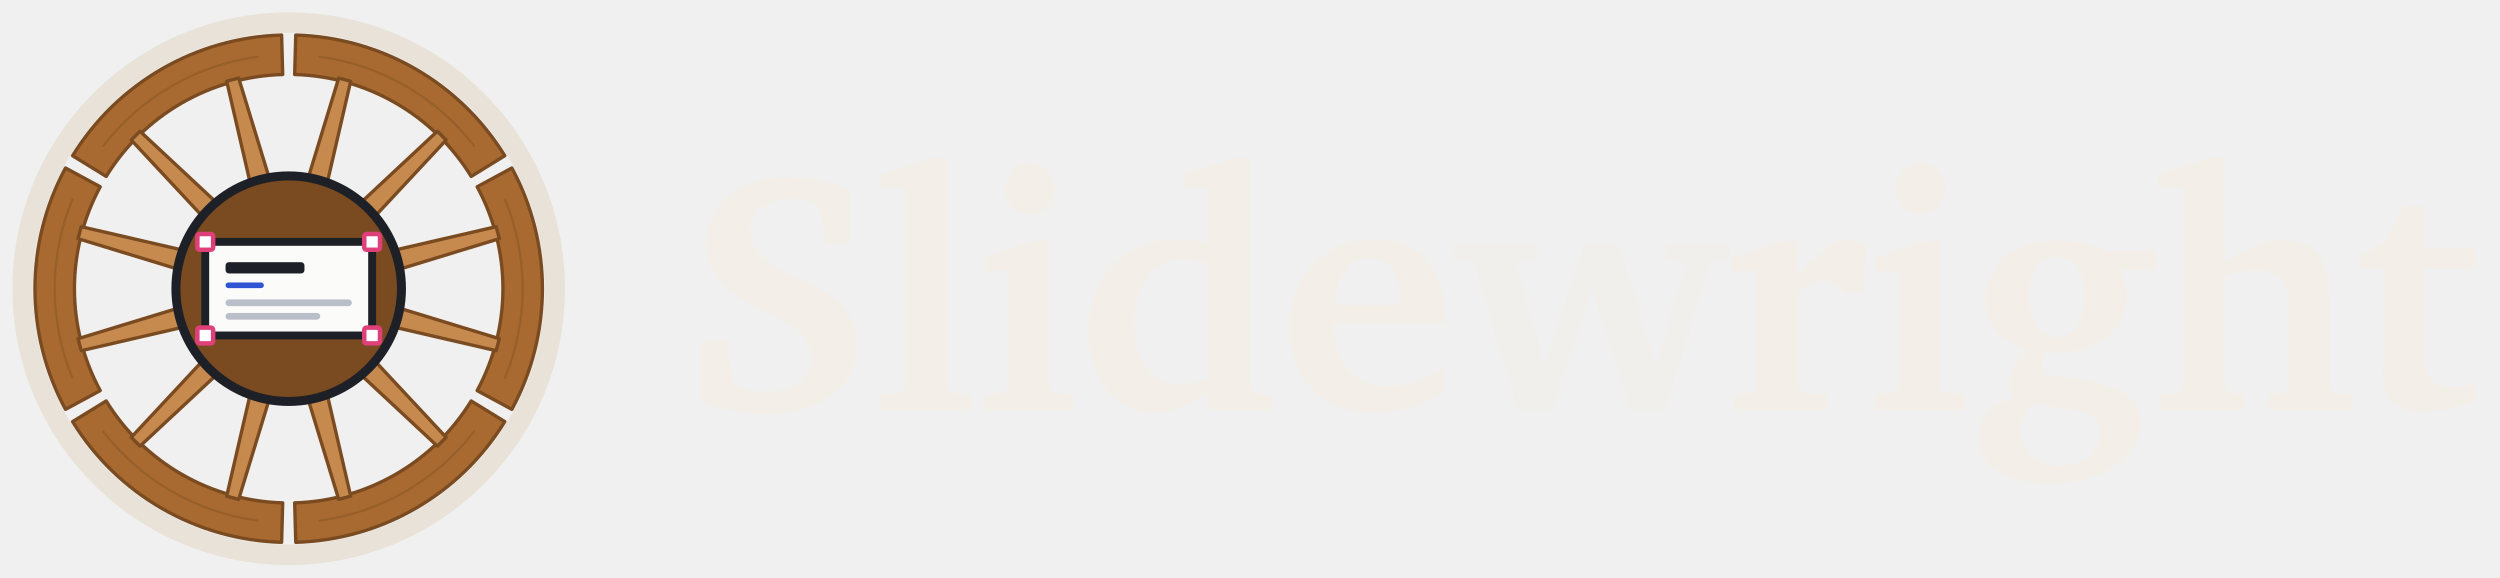
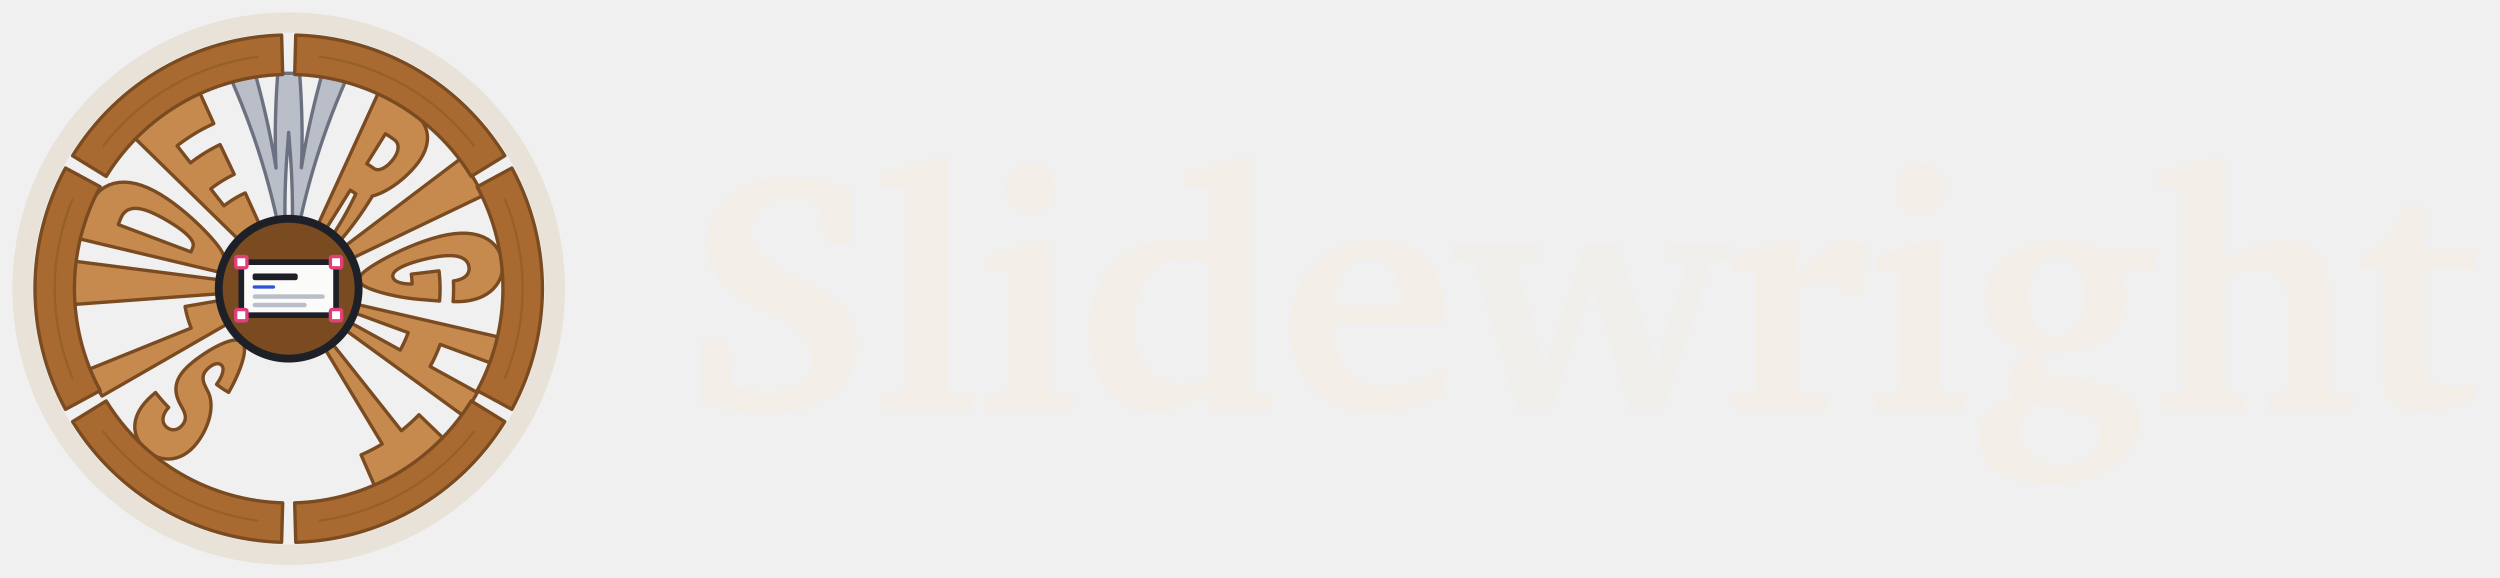
<svg xmlns="http://www.w3.org/2000/svg" viewBox="0 0 866 200" width="866" height="200" role="img" aria-label="Slidewright logo">
  <g transform="scale(0.390625)">
+     <path d="M214.35,303.27 L213.17,302.44 L211.83,301.88 L210.31,301.58 L208.61,301.53 L206.72,301.72 L204.63,302.15 L202.34,302.80 L199.85,303.67 L197.17,304.76 L194.30,306.08 L191.24,307.63 L188.01,309.40 L184.61,311.42 L181.06,313.69 L177.37,316.22 L173.55,319.03 L170.72,321.27 L168.12,323.48 L165.76,325.68 L163.65,327.88 L161.78,330.08 L160.16,332.31 L158.81,334.56 L157.71,336.84 L156.88,339.15 L156.32,341.51 L156.04,343.92 L156.03,346.36 L156.30,348.86 L156.87,351.39 L157.73,353.97 L158.88,356.58 L159.09,356.99 L159.29,357.40 L159.50,357.81 L159.71,358.22 L159.92,358.63 L160.14,359.03 L160.35,359.44 L160.57,359.85 L160.79,360.25 L161.01,360.66 L161.23,361.07 L161.45,361.47 L162.07,362.62 L162.62,363.73 L163.10,364.79 L163.50,365.82 L163.83,366.81 L164.08,367.78 L164.25,368.73 L164.34,369.65 L164.34,370.56 L164.26,371.45 L164.09,372.33 L163.84,373.21 L163.49,374.08 L163.04,374.94 L162.51,375.81 L161.87,376.68 L161.13,377.56 L160.35,378.35 L159.53,379.04 L158.67,379.63 L157.79,380.13 L156.88,380.53 L155.95,380.82 L155.00,381.02 L154.04,381.10 L153.09,381.08 L152.13,380.95 L151.18,380.72 L150.24,380.37 L149.33,379.91 L148.45,379.34 L147.60,378.67 L146.78,377.86 L146.09,376.98 L145.52,376.06 L145.08,375.08 L144.77,374.06 L144.59,373.00 L144.53,371.91 L144.60,370.79 L144.80,369.65 L145.12,368.48 L145.56,367.30 L146.13,366.12 L146.81,364.92 L147.62,363.72 L148.54,362.51 L149.57,361.31 L148.54,360.26 L147.53,359.20 L146.52,358.13 L145.52,357.05 L144.53,355.96 L143.56,354.86 L142.59,353.75 L141.64,352.63 L140.70,351.50 L139.76,350.37 L138.84,349.22 L137.93,348.07 L134.32,351.15 L131.07,354.27 L128.19,357.44 L125.70,360.66 L123.62,363.92 L121.95,367.23 L120.70,370.58 L119.90,373.94 L119.53,377.32 L119.62,380.69 L120.17,384.03 L121.19,387.32 L122.67,390.54 L124.61,393.65 L127.01,396.62 L129.87,399.43 L132.96,401.85 L136.19,403.80 L139.53,405.30 L142.92,406.35 L146.35,406.93 L149.78,407.07 L153.18,406.77 L156.51,406.04 L159.77,404.89 L162.92,403.33 L165.95,401.38 L168.86,399.06 L171.62,396.38 L174.23,393.35 L176.70,390.01 L179.02,386.35 L180.67,383.40 L182.11,380.48 L183.35,377.61 L184.41,374.79 L185.29,372.03 L185.99,369.33 L186.52,366.71 L186.89,364.16 L187.09,361.68 L187.14,359.29 L187.02,356.98 L186.76,354.75 L186.34,352.60 L185.76,350.54 L185.02,348.55 L184.13,346.64 L183.90,346.22 L183.68,345.79 L183.46,345.37 L183.25,344.94 L183.03,344.51 L182.82,344.08 L182.61,343.66 L182.40,343.23 L182.20,342.80 L182.00,342.37 L181.79,341.94 L181.60,341.51 L181.13,340.43 L180.76,339.38 L180.46,338.36 L180.25,337.37 L180.12,336.41 L180.07,335.47 L180.10,334.56 L180.21,333.68 L180.40,332.81 L180.68,331.96 L181.03,331.13 L181.47,330.32 L181.99,329.51 L182.58,328.72 L183.26,327.93 L184.02,327.14 L184.89,326.32 L185.76,325.58 L186.64,324.93 L187.51,324.35 L188.37,323.85 L189.22,323.43 L190.05,323.08 L190.86,322.82 L191.65,322.63 L192.40,322.53 L193.13,322.50 L193.82,322.56 L194.48,322.71 L195.09,322.94 L195.67,323.25 L196.20,323.66 L196.74,324.22 L197.16,324.86 L197.47,325.56 L197.68,326.35 L197.78,327.20 L197.77,328.13 L197.66,329.12 L197.45,330.19 L197.13,331.32 L196.72,332.52 L196.20,333.77 L195.57,335.09 L194.85,336.46 L194.01,337.88 L193.07,339.35 L192.02,340.86 L192.88,341.50 L193.75,342.13 L194.62,342.76 L195.50,343.37 L196.38,343.98 L197.28,344.58 L198.17,345.17 L199.08,345.75 L199.99,346.32 L200.90,346.88 L201.82,347.43 L202.75,347.97 L205.22,343.53 L207.42,339.28 L209.36,335.22 L211.05,331.37 L212.52,327.73 L213.76,324.33 L214.79,321.16 L215.61,318.22 L216.22,315.53 L216.63,313.08 L216.83,310.87 L216.80,308.90 L216.56,307.17 L216.08,305.66 L215.35,304.36 L214.35,303.27Z " fill="#C68A4E" stroke="#7A4A20" stroke-width="3" stroke-linejoin="round" />
+     <path d="M201.39,287.41 L200.49,285.79 L199.64,284.15 L198.84,282.49 L198.09,280.80 L197.39,279.10 L196.74,277.37 L196.13,275.63 L195.59,273.86 L195.09,272.09 L194.64,270.29 L194.25,268.49 L193.91,266.68 L191.43,267.10 L188.94,267.53 L186.46,267.96 L183.98,268.38 L181.49,268.81 L179.01,269.24 L176.53,269.67 L174.04,270.09 L171.56,270.52 L169.08,270.95 L166.59,271.37 L164.11,271.80 L164.41,273.43 L164.73,275.06 L165.08,276.68 L165.46,278.29 L165.88,279.90 L166.31,281.50 L166.78,283.09 L167.28,284.67 L167.80,286.24 L168.35,287.80 L168.93,289.36 L169.54,290.90 L161.98,293.95 L154.43,297.00 L146.88,300.05 L139.32,303.10 L131.77,306.15 L124.21,309.19 L116.66,312.24 L109.10,315.29 L101.55,318.34 L93.99,321.39 L86.44,324.44 L78.88,327.49 L79.72,329.53 L80.58,331.55 L81.46,333.57 L82.37,335.57 L83.29,337.57 L84.24,339.55 L85.22,341.53 L86.22,343.49 L87.23,345.44 L88.28,347.38 L89.34,349.30 L90.43,351.22 L99.67,345.90 L108.92,340.58 L118.17,335.26 L127.41,329.95 L136.66,324.63 L145.91,319.31 L155.15,313.99 L164.40,308.68 L173.65,303.36 L182.89,298.04 L192.14,292.72 L201.39,287.41Z " fill="#C68A4E" stroke="#7A4A20" stroke-width="3" stroke-linejoin="round" />
+     <path d="M66.55,231.70 L66.17,234.87 L65.85,238.05 L65.57,241.24 L65.35,244.43 L65.18,247.62 L65.07,250.81 L65.01,254.01 L65.00,257.20 L65.05,260.40 L65.15,263.60 L65.30,266.79 L65.51,269.98 L76.15,269.20 L86.79,268.42 L97.43,267.64 L108.06,266.86 L118.70,266.07 L129.34,265.29 L139.98,264.51 L150.62,263.73 L161.25,262.95 L171.89,262.17 L182.53,261.39 L193.17,260.61 L193.10,259.56 L193.05,258.51 L193.02,257.45 L193.00,256.40 L193.00,255.34 L193.02,254.29 L193.06,253.24 L193.12,252.18 L193.19,251.13 L193.28,250.08 L193.39,249.03 L193.51,247.98 L182.93,246.63 L172.35,245.27 L161.77,243.91 L151.19,242.56 L140.61,241.20 L130.03,239.84 L119.45,238.49 L108.87,237.13 L98.29,235.77 L87.71,234.41 L77.13,233.06 L66.55,231.70Z " fill="#C68A4E" stroke="#7A4A20" stroke-width="3" stroke-linejoin="round" />
+     <path d="M198.22,230.88 L198.62,229.30 L198.51,227.53 L197.92,225.56 L196.88,223.37 L195.41,220.94 L193.53,218.27 L191.25,215.35 L188.59,212.19 L185.56,208.80 L182.17,205.19 L178.41,201.38 L174.30,197.40 L169.81,193.27 L164.96,189.03 L159.72,184.72 L154.08,180.38 L148.26,176.24 L142.54,172.55 L136.91,169.35 L131.37,166.66 L125.93,164.51 L120.61,162.93 L115.43,161.94 L110.41,161.54 L105.58,161.76 L100.98,162.60 L96.65,164.06 L92.63,166.12 L88.98,168.79 L85.73,172.04 L82.96,175.84 L80.70,180.17 L79.61,182.73 L78.57,185.30 L77.56,187.88 L76.59,190.48 L75.66,193.10 L74.76,195.72 L73.90,198.36 L73.09,201.01 L72.31,203.68 L71.57,206.35 L70.86,209.04 L70.20,211.73 L80.58,214.20 L90.95,216.68 L101.33,219.15 L111.71,221.62 L122.08,224.09 L132.46,226.57 L142.83,229.04 L153.21,231.51 L163.59,233.98 L173.96,236.45 L184.34,238.93 L194.72,241.40 L194.94,240.50 L195.17,239.61 L195.42,238.71 L195.68,237.83 L195.95,236.94 L196.24,236.06 L196.54,235.19 L196.85,234.32 L197.17,233.45 L197.51,232.59 L197.86,231.73 L198.22,230.88Z M169.38,223.41 L164.00,221.39 L158.63,219.37 L153.25,217.35 L147.88,215.33 L142.51,213.30 L137.13,211.28 L131.76,209.26 L126.39,207.24 L121.01,205.22 L115.64,203.20 L110.26,201.17 L104.89,199.15 L105.08,198.64 L105.28,198.13 L105.48,197.62 L105.67,197.11 L105.87,196.61 L106.07,196.10 L106.28,195.59 L106.48,195.09 L106.69,194.58 L106.90,194.08 L107.11,193.57 L107.32,193.07 L108.32,191.08 L109.52,189.36 L110.91,187.90 L112.50,186.72 L114.26,185.82 L116.20,185.19 L118.32,184.85 L120.61,184.78 L123.08,184.99 L125.72,185.47 L128.53,186.23 L131.52,187.26 L134.68,188.54 L138.03,190.09 L141.57,191.88 L145.31,193.91 L148.97,196.02 L152.33,198.07 L155.41,200.05 L158.21,201.97 L160.73,203.81 L162.97,205.58 L164.95,207.28 L166.65,208.90 L168.10,210.44 L169.27,211.92 L170.19,213.33 L170.85,214.68 L171.25,215.97 L171.39,217.22 L171.27,218.43 L170.90,219.62 L170.77,219.93 L170.63,220.24 L170.50,220.56 L170.37,220.87 L170.24,221.19 L170.12,221.51 L169.99,221.82 L169.86,222.14 L169.74,222.46 L169.62,222.77 L169.50,223.09 L169.38,223.41Z " fill="#C68A4E" stroke="#7A4A20" stroke-width="3" stroke-linejoin="round" />
+     <path d="M210.97,211.94 L212.35,210.57 L213.77,209.25 L215.23,207.97 L216.74,206.73 L218.27,205.54 L219.85,204.40 L221.46,203.31 L223.10,202.27 L224.78,201.28 L226.48,200.34 L228.21,199.46 L229.97,198.63 L228.93,196.33 L227.89,194.04 L226.84,191.75 L225.80,189.45 L224.76,187.16 L223.72,184.86 L222.68,182.57 L221.64,180.27 L220.60,177.98 L219.56,175.68 L218.52,173.39 L217.47,171.09 L215.81,171.87 L214.15,172.68 L212.52,173.52 L210.90,174.40 L209.29,175.30 L207.71,176.24 L206.15,177.21 L204.60,178.21 L203.08,179.24 L201.57,180.30 L200.09,181.39 L198.62,182.50 L197.65,181.25 L196.67,180.00 L195.69,178.75 L194.71,177.49 L193.73,176.24 L192.76,174.99 L191.78,173.74 L190.80,172.48 L189.82,171.23 L188.85,169.98 L187.87,168.72 L186.89,167.47 L188.51,166.23 L190.16,165.01 L191.83,163.83 L193.52,162.68 L195.23,161.55 L196.96,160.46 L198.71,159.40 L200.48,158.37 L202.26,157.38 L204.07,156.42 L205.89,155.49 L207.73,154.59 L206.68,152.39 L205.64,150.20 L204.59,148.00 L203.55,145.80 L202.50,143.60 L201.45,141.41 L200.41,139.21 L199.36,137.01 L198.32,134.81 L197.27,132.61 L196.22,130.42 L195.18,128.22 L192.86,129.35 L190.56,130.52 L188.29,131.73 L186.04,132.99 L183.81,134.28 L181.60,135.62 L179.42,136.99 L177.27,138.41 L175.14,139.86 L173.04,141.35 L170.96,142.88 L168.92,144.45 L167.93,143.18 L166.94,141.92 L165.96,140.66 L164.97,139.39 L163.98,138.13 L163.00,136.86 L162.01,135.60 L161.02,134.34 L160.03,133.07 L159.05,131.81 L158.06,130.54 L157.07,129.28 L159.59,127.35 L162.15,125.47 L164.75,123.65 L167.38,121.87 L170.04,120.15 L172.74,118.48 L175.47,116.86 L178.23,115.30 L181.03,113.79 L183.85,112.34 L186.70,110.94 L189.57,109.60 L188.53,107.31 L187.49,105.01 L186.45,102.72 L185.41,100.43 L184.37,98.13 L183.33,95.84 L182.29,93.54 L181.24,91.25 L180.20,88.95 L179.16,86.66 L178.12,84.36 L177.08,82.07 L171.75,84.59 L166.50,87.27 L161.33,90.11 L156.26,93.11 L151.28,96.27 L146.40,99.57 L141.62,103.03 L136.96,106.63 L132.41,110.38 L127.97,114.26 L123.66,118.28 L119.47,122.43 L127.09,129.89 L134.72,137.35 L142.34,144.81 L149.97,152.27 L157.59,159.73 L165.22,167.19 L172.84,174.65 L180.47,182.11 L188.09,189.57 L195.72,197.02 L203.34,204.48 L210.97,211.94Z " fill="#C68A4E" stroke="#7A4A20" stroke-width="3" stroke-linejoin="round" />
+     <path d="M245.48,193.88 L246.08,193.79 L246.67,193.69 L247.27,193.61 L247.87,193.53 L248.47,193.45 L249.07,193.38 L249.67,193.32 L250.27,193.26 L250.87,193.21 L251.47,193.16 L252.07,193.12 L252.67,193.09 L252.65,188.16 L252.67,183.23 L252.72,178.29 L252.81,173.36 L252.92,168.43 L253.08,163.49 L253.27,158.56 L253.49,153.63 L253.75,148.70 L254.05,143.76 L254.38,138.83 L254.74,133.90 L254.81,133.05 L254.87,132.18 L254.94,131.29 L255.01,130.37 L255.08,129.42 L255.15,128.46 L255.22,127.46 L255.30,126.45 L255.37,125.40 L255.45,124.33 L255.53,123.23 L255.62,122.11 L255.71,120.95 L255.80,119.77 L255.90,118.56 L256.00,117.32 L256.10,118.56 L256.20,119.77 L256.29,120.95 L256.38,122.11 L256.47,123.23 L256.55,124.33 L256.63,125.40 L256.70,126.45 L256.78,127.46 L256.85,128.46 L256.92,129.42 L256.99,130.37 L257.06,131.29 L257.13,132.18 L257.19,133.05 L257.26,133.90 L257.62,138.83 L257.95,143.76 L258.25,148.70 L258.51,153.63 L258.73,158.56 L258.92,163.49 L259.08,168.43 L259.19,173.36 L259.28,178.29 L259.33,183.23 L259.35,188.16 L259.33,193.09 L259.93,193.12 L260.53,193.16 L261.13,193.21 L261.73,193.26 L262.33,193.32 L262.93,193.38 L263.53,193.45 L264.13,193.53 L264.73,193.61 L265.33,193.69 L265.92,193.79 L266.52,193.88 L268.90,183.47 L271.45,173.09 L274.18,162.76 L277.08,152.46 L280.15,142.20 L283.39,131.99 L286.80,121.82 L290.39,111.71 L294.14,101.64 L298.06,91.63 L302.15,81.67 L306.40,71.77 L304.66,71.30 L302.91,70.85 L301.15,70.41 L299.39,69.99 L297.63,69.59 L295.86,69.21 L294.09,68.84 L292.31,68.48 L290.54,68.15 L288.75,67.83 L286.97,67.53 L285.18,67.24 L284.09,71.26 L283.01,75.28 L281.96,79.31 L280.92,83.34 L279.90,87.37 L278.91,91.41 L277.94,95.46 L276.98,99.50 L276.05,103.55 L275.14,107.61 L274.24,111.66 L273.37,115.73 L272.94,117.78 L272.52,119.84 L272.10,121.90 L271.69,123.96 L271.29,126.02 L270.89,128.08 L270.50,130.14 L270.12,132.21 L269.74,134.27 L269.37,136.34 L269.00,138.40 L268.64,140.47 L268.29,142.54 L267.94,144.61 L267.60,146.68 L267.26,148.75 L267.35,146.65 L267.42,144.55 L267.50,142.46 L267.57,140.36 L267.63,138.26 L267.69,136.16 L267.74,134.06 L267.78,131.96 L267.82,129.86 L267.84,127.76 L267.87,125.66 L267.88,123.56 L267.89,121.46 L267.89,119.36 L267.88,117.26 L267.86,115.15 L267.80,111.00 L267.73,106.84 L267.63,102.68 L267.50,98.52 L267.36,94.36 L267.19,90.20 L267.00,86.04 L266.78,81.88 L266.55,77.73 L266.29,73.57 L266.00,69.41 L265.70,65.25 L264.08,65.17 L262.47,65.11 L260.85,65.06 L259.23,65.03 L257.62,65.01 L256.00,65.00 L254.38,65.01 L252.77,65.03 L251.15,65.06 L249.53,65.11 L247.92,65.17 L246.30,65.25 L246.00,69.41 L245.71,73.57 L245.45,77.73 L245.22,81.88 L245.00,86.04 L244.81,90.20 L244.64,94.36 L244.50,98.52 L244.37,102.68 L244.27,106.84 L244.20,111.00 L244.14,115.15 L244.12,117.27 L244.11,119.39 L244.11,121.51 L244.12,123.63 L244.13,125.74 L244.16,127.86 L244.18,129.98 L244.22,132.09 L244.27,134.21 L244.32,136.32 L244.38,138.44 L244.44,140.55 L244.51,142.67 L244.59,144.78 L244.67,146.89 L244.77,149.00 L244.42,146.92 L244.07,144.83 L243.72,142.75 L243.36,140.66 L243.00,138.58 L242.63,136.50 L242.25,134.42 L241.87,132.34 L241.48,130.26 L241.09,128.18 L240.69,126.10 L240.29,124.03 L239.87,121.95 L239.45,119.88 L239.03,117.80 L238.59,115.73 L237.72,111.67 L236.83,107.61 L235.92,103.56 L234.99,99.51 L234.04,95.46 L233.07,91.42 L232.08,87.38 L231.07,83.34 L230.03,79.31 L228.98,75.28 L227.91,71.26 L226.82,67.24 L225.03,67.53 L223.25,67.83 L221.46,68.15 L219.69,68.48 L217.91,68.84 L216.14,69.21 L214.37,69.59 L212.61,69.99 L210.85,70.41 L209.09,70.85 L207.34,71.30 L205.60,71.77 L209.85,81.67 L213.94,91.63 L217.86,101.64 L221.61,111.71 L225.20,121.82 L228.61,131.99 L231.85,142.20 L234.92,152.46 L237.82,162.76 L240.55,173.09 L243.10,183.47 L245.48,193.88Z " fill="#B9BEC8" stroke="#6B7180" stroke-width="3" stroke-linejoin="round" />
+     <path d="M282.23,198.72 L282.84,199.01 L283.45,199.30 L284.06,199.60 L284.67,199.90 L285.27,200.21 L285.87,200.53 L286.46,200.85 L287.05,201.18 L287.64,201.52 L288.22,201.86 L288.80,202.21 L289.38,202.57 L291.15,199.74 L292.92,196.91 L294.68,194.08 L296.45,191.25 L298.22,188.42 L299.99,185.59 L301.75,182.77 L303.52,179.94 L305.29,177.11 L307.06,174.28 L308.82,171.45 L310.59,168.62 L311.01,168.88 L311.43,169.15 L311.85,169.41 L312.26,169.68 L312.67,169.96 L313.09,170.23 L313.50,170.50 L313.91,170.78 L314.32,171.06 L314.73,171.34 L315.13,171.63 L315.54,171.91 L314.08,174.97 L312.58,178.00 L311.06,181.02 L309.50,184.02 L307.91,186.99 L306.28,189.95 L304.63,192.88 L302.94,195.79 L301.22,198.68 L299.47,201.55 L297.68,204.40 L295.87,207.22 L296.41,207.67 L296.95,208.13 L297.48,208.59 L298.01,209.05 L298.54,209.53 L299.05,210.01 L299.56,210.49 L300.07,210.98 L300.57,211.48 L301.07,211.98 L301.56,212.48 L302.04,213.00 L304.63,209.94 L307.17,206.84 L309.67,203.70 L312.13,200.52 L314.55,197.31 L316.93,194.06 L319.26,190.78 L321.55,187.46 L323.80,184.10 L326.00,180.71 L328.15,177.28 L330.26,173.82 L331.91,173.37 L333.61,172.82 L335.36,172.18 L337.15,171.44 L338.99,170.60 L340.88,169.66 L342.81,168.63 L344.77,167.49 L346.78,166.26 L348.81,164.92 L350.88,163.48 L352.97,161.93 L355.08,160.27 L357.21,158.49 L359.36,156.61 L361.50,154.60 L365.04,151.04 L368.21,147.46 L371.02,143.87 L373.43,140.27 L375.43,136.67 L377.02,133.07 L378.17,129.47 L378.87,125.91 L379.12,122.39 L378.90,118.94 L378.23,115.59 L377.08,112.35 L375.46,109.25 L373.38,106.34 L370.85,103.64 L367.86,101.18 L365.32,99.38 L362.74,97.61 L360.13,95.88 L357.50,94.20 L354.84,92.56 L352.15,90.97 L349.44,89.42 L346.71,87.91 L343.94,86.45 L341.16,85.04 L338.35,83.67 L335.52,82.34 L331.08,92.04 L326.64,101.74 L322.20,111.44 L317.76,121.13 L313.32,130.83 L308.88,140.53 L304.43,150.23 L299.99,159.93 L295.55,169.63 L291.11,179.32 L286.67,189.02 L282.23,198.72Z M325.25,145.16 L326.63,142.95 L328.01,140.74 L329.39,138.53 L330.77,136.32 L332.15,134.11 L333.53,131.90 L334.91,129.69 L336.29,127.48 L337.67,125.27 L339.05,123.06 L340.43,120.85 L341.82,118.64 L342.47,119.05 L343.13,119.47 L343.79,119.89 L344.44,120.31 L345.09,120.74 L345.74,121.17 L346.39,121.60 L347.03,122.04 L347.67,122.48 L348.32,122.92 L348.95,123.37 L349.59,123.81 L350.48,124.54 L351.24,125.36 L351.86,126.25 L352.35,127.22 L352.70,128.25 L352.92,129.34 L353.00,130.48 L352.94,131.67 L352.76,132.90 L352.44,134.16 L352.00,135.45 L351.43,136.76 L350.73,138.09 L349.92,139.44 L348.98,140.79 L347.94,142.16 L346.82,143.47 L345.70,144.67 L344.57,145.76 L343.44,146.74 L342.31,147.61 L341.19,148.37 L340.09,149.01 L339.01,149.54 L337.95,149.95 L336.93,150.24 L335.93,150.41 L334.97,150.45 L334.04,150.37 L333.16,150.16 L332.32,149.81 L331.52,149.33 L331.01,148.97 L330.49,148.61 L329.98,148.26 L329.46,147.90 L328.94,147.55 L328.41,147.20 L327.89,146.85 L327.37,146.51 L326.84,146.17 L326.31,145.83 L325.78,145.49 L325.25,145.16Z " fill="#C68A4E" stroke="#7A4A20" stroke-width="3" stroke-linejoin="round" />
+     <path d="M428.26,173.50 L426.86,170.62 L425.40,167.78 L423.90,164.95 L422.36,162.16 L420.76,159.39 L419.12,156.64 L417.44,153.93 L415.71,151.24 L413.93,148.58 L412.11,145.95 L410.25,143.36 L408.34,140.79 L399.83,147.23 L391.33,153.66 L382.82,160.09 L374.31,166.53 L365.80,172.96 L357.30,179.40 L348.79,185.83 L340.28,192.26 L331.77,198.70 L323.26,205.13 L314.76,211.57 L306.25,218.00 L306.88,218.85 L307.49,219.70 L308.09,220.57 L308.68,221.45 L309.25,222.33 L309.81,223.23 L310.35,224.13 L310.87,225.05 L311.38,225.97 L311.88,226.90 L312.36,227.84 L312.82,228.79 L322.44,224.18 L332.06,219.57 L341.68,214.96 L351.30,210.36 L360.92,205.75 L370.54,201.14 L380.16,196.53 L389.78,191.93 L399.40,187.32 L409.02,182.71 L418.64,178.10 L428.26,173.50Z " fill="#C68A4E" stroke="#7A4A20" stroke-width="3" stroke-linejoin="round" />
+     <path d="M318.54,248.37 L318.93,249.75 L319.77,251.04 L321.05,252.26 L322.75,253.45 L324.85,254.61 L327.36,255.75 L330.26,256.88 L333.54,258.01 L337.18,259.13 L341.17,260.23 L345.51,261.31 L350.18,262.34 L355.16,263.30 L360.46,264.17 L366.07,264.92 L371.96,265.51 L373.44,265.63 L374.93,265.75 L376.42,265.87 L377.90,265.99 L379.39,266.11 L380.88,266.24 L382.36,266.36 L383.85,266.48 L385.33,266.60 L386.82,266.72 L388.31,266.85 L389.79,266.97 L389.96,264.74 L390.08,262.51 L390.17,260.28 L390.23,258.04 L390.24,255.81 L390.22,253.58 L390.16,251.34 L390.06,249.11 L389.93,246.88 L389.76,244.65 L389.55,242.43 L389.31,240.21 L387.26,240.45 L385.22,240.69 L383.17,240.94 L381.13,241.18 L379.08,241.42 L377.04,241.66 L374.99,241.90 L372.94,242.15 L370.90,242.39 L368.85,242.63 L366.81,242.87 L364.76,243.12 L364.85,243.84 L364.92,244.56 L365.00,245.29 L365.07,246.01 L365.13,246.74 L365.19,247.46 L365.24,248.19 L365.29,248.92 L365.34,249.64 L365.38,250.37 L365.41,251.10 L365.44,251.82 L363.61,251.84 L361.86,251.78 L360.20,251.66 L358.62,251.49 L357.14,251.25 L355.77,250.96 L354.49,250.62 L353.33,250.22 L352.27,249.77 L351.33,249.27 L350.51,248.72 L349.81,248.12 L349.24,247.46 L348.80,246.75 L348.50,245.98 L348.33,245.15 L348.33,244.06 L348.61,243.01 L349.15,241.97 L349.97,240.94 L351.04,239.92 L352.39,238.91 L353.99,237.90 L355.86,236.89 L357.98,235.87 L360.36,234.87 L363.00,233.86 L365.90,232.87 L369.05,231.89 L372.46,230.93 L376.12,229.99 L380.03,229.09 L383.97,228.29 L387.70,227.64 L391.21,227.15 L394.51,226.83 L397.60,226.68 L400.47,226.71 L403.11,226.92 L405.52,227.31 L407.70,227.89 L409.64,228.65 L411.34,229.59 L412.78,230.71 L413.97,232.01 L414.89,233.49 L415.54,235.12 L415.90,236.91 L415.98,238.15 L415.92,239.34 L415.71,240.46 L415.37,241.52 L414.89,242.52 L414.29,243.46 L413.57,244.33 L412.72,245.13 L411.76,245.87 L410.68,246.54 L409.50,247.14 L408.21,247.67 L406.82,248.14 L405.33,248.55 L403.74,248.89 L402.07,249.17 L402.13,250.70 L402.18,252.22 L402.21,253.75 L402.22,255.27 L402.22,256.80 L402.21,258.33 L402.17,259.85 L402.13,261.38 L402.06,262.90 L401.98,264.43 L401.89,265.95 L401.77,267.47 L406.73,267.50 L411.49,267.21 L416.02,266.59 L420.31,265.65 L424.35,264.37 L428.11,262.76 L431.57,260.84 L434.71,258.61 L437.50,256.08 L439.92,253.28 L441.96,250.24 L443.58,246.97 L444.77,243.52 L445.50,239.92 L445.76,236.20 L445.54,232.41 L444.71,228.25 L443.29,224.33 L441.31,220.71 L438.79,217.43 L435.76,214.53 L432.26,212.06 L428.29,210.03 L423.90,208.47 L419.11,207.41 L413.93,206.85 L408.40,206.79 L402.52,207.25 L396.31,208.21 L389.77,209.67 L382.92,211.59 L375.75,213.95 L369.02,216.44 L362.68,219.01 L356.75,221.60 L351.22,224.20 L346.09,226.75 L341.37,229.23 L337.06,231.63 L333.16,233.92 L329.69,236.09 L326.67,238.14 L324.09,240.08 L321.98,241.90 L320.36,243.61 L319.23,245.25 L318.62,246.82 L318.54,248.37Z " fill="#C68A4E" stroke="#7A4A20" stroke-width="3" stroke-linejoin="round" />
+     <path d="M317.39,270.13 L317.24,270.78 L317.08,271.42 L316.92,272.06 L316.75,272.70 L316.57,273.34 L316.38,273.98 L316.19,274.61 L315.99,275.24 L315.78,275.87 L315.57,276.50 L315.35,277.13 L315.13,277.75 L319.03,279.19 L322.93,280.62 L326.84,282.06 L330.74,283.49 L334.64,284.93 L338.55,286.37 L342.45,287.80 L346.35,289.24 L350.26,290.67 L354.16,292.11 L358.06,293.55 L361.97,294.98 L361.47,296.31 L360.96,297.63 L360.43,298.94 L359.88,300.25 L359.32,301.55 L358.74,302.84 L358.14,304.12 L357.53,305.40 L356.90,306.67 L356.26,307.93 L355.60,309.19 L354.93,310.43 L351.28,308.43 L347.64,306.42 L343.99,304.42 L340.35,302.41 L336.71,300.41 L333.06,298.40 L329.42,296.40 L325.77,294.39 L322.13,292.39 L318.48,290.38 L314.84,288.38 L311.20,286.37 L310.87,286.95 L310.55,287.52 L310.21,288.10 L309.87,288.67 L309.52,289.23 L309.17,289.79 L308.81,290.35 L308.45,290.90 L308.08,291.45 L307.70,292.00 L307.32,292.54 L306.93,293.08 L315.56,299.36 L324.18,305.63 L332.80,311.91 L341.43,318.19 L350.05,324.47 L358.68,330.74 L367.30,337.02 L375.92,343.30 L384.55,349.58 L393.17,355.85 L401.79,362.13 L410.42,368.41 L411.59,366.78 L412.75,365.14 L413.89,363.48 L415.01,361.81 L416.11,360.14 L417.20,358.45 L418.27,356.74 L419.32,355.03 L420.35,353.31 L421.37,351.57 L422.36,349.83 L423.34,348.07 L419.85,346.15 L416.35,344.23 L412.86,342.31 L409.37,340.39 L405.87,338.46 L402.38,336.54 L398.89,334.62 L395.39,332.70 L391.90,330.77 L388.41,328.85 L384.91,326.93 L381.42,325.01 L382.27,323.43 L383.11,321.84 L383.93,320.24 L384.72,318.63 L385.50,317.01 L386.25,315.38 L386.99,313.75 L387.70,312.10 L388.39,310.44 L389.07,308.78 L389.72,307.10 L390.35,305.42 L394.09,306.80 L397.83,308.18 L401.57,309.55 L405.32,310.93 L409.06,312.31 L412.80,313.68 L416.54,315.06 L420.29,316.44 L424.03,317.81 L427.77,319.19 L431.51,320.57 L435.26,321.94 L435.94,320.05 L436.60,318.16 L437.25,316.25 L437.87,314.34 L438.47,312.43 L439.06,310.51 L439.62,308.58 L440.16,306.64 L440.69,304.70 L441.19,302.76 L441.67,300.81 L442.13,298.85 L431.74,296.46 L421.34,294.07 L410.95,291.67 L400.55,289.28 L390.16,286.89 L379.76,284.49 L369.37,282.10 L358.97,279.71 L348.58,277.31 L338.18,274.92 L327.79,272.53 L317.39,270.13Z " fill="#C68A4E" stroke="#7A4A20" stroke-width="3" stroke-linejoin="round" />
+     <path d="M371.55,367.77 L370.32,369.02 L369.08,370.27 L367.82,371.50 L366.55,372.71 L365.27,373.92 L363.97,375.10 L362.67,376.28 L361.34,377.44 L360.01,378.58 L358.66,379.71 L357.30,380.83 L355.93,381.93 L350.87,375.55 L345.80,369.16 L340.74,362.78 L335.68,356.40 L330.61,350.02 L325.55,343.64 L320.48,337.26 L315.42,330.87 L310.36,324.49 L305.29,318.11 L300.23,311.73 L295.16,305.35 L294.63,305.77 L294.09,306.18 L293.55,306.58 L293.01,306.98 L292.46,307.38 L291.91,307.77 L291.35,308.15 L290.79,308.52 L290.22,308.89 L289.65,309.26 L289.08,309.62 L288.50,309.97 L292.71,316.95 L296.91,323.93 L301.11,330.91 L305.31,337.88 L309.52,344.86 L313.72,351.84 L317.92,358.82 L322.13,365.80 L326.33,372.78 L330.53,379.76 L334.73,386.74 L338.94,393.72 L337.43,394.61 L335.91,395.50 L334.38,396.36 L332.84,397.21 L331.29,398.04 L329.73,398.86 L328.16,399.65 L326.59,400.43 L325.00,401.20 L323.41,401.94 L321.81,402.67 L320.20,403.38 L321.21,405.69 L322.22,408.00 L323.22,410.31 L324.23,412.62 L325.24,414.93 L326.24,417.24 L327.25,419.55 L328.26,421.87 L329.26,424.18 L330.27,426.49 L331.28,428.80 L332.28,431.11 L337.95,428.53 L343.53,425.76 L349.02,422.82 L354.40,419.70 L359.69,416.41 L364.86,412.94 L369.92,409.31 L374.85,405.52 L379.66,401.56 L384.34,397.45 L388.88,393.20 L393.29,388.79 L391.47,387.04 L389.66,385.29 L387.85,383.54 L386.04,381.78 L384.23,380.03 L382.42,378.28 L380.61,376.53 L378.80,374.78 L376.98,373.02 L375.17,371.27 L373.36,369.52 L371.55,367.77Z " fill="#C68A4E" stroke="#7A4A20" stroke-width="3" stroke-linejoin="round" />
    <circle cx="256" cy="256" r="236" fill="none" stroke="#E8E2D8" stroke-width="18" />
    <path d="M262.28,31.09 A225,225 0 0 1 447.64,138.10 L417.83,156.44 A190,190 0 0 0 261.31,66.07 Z" fill="#A86A30" stroke="#7A4A20" stroke-width="3" stroke-linejoin="round" />
    <path d="M283.44,50.32 A207.5,207.5 0 0 1 420.40,129.39" fill="none" stroke="#7A4A20" stroke-opacity=".35" stroke-width="2" stroke-linecap="round" />
    <path d="M453.92,148.98 A225,225 0 0 1 453.92,363.02 L423.13,346.37 A190,190 0 0 0 423.13,165.63 Z" fill="#A86A30" stroke="#7A4A20" stroke-width="3" stroke-linejoin="round" />
    <path d="M447.84,176.93 A207.5,207.5 0 0 1 447.84,335.07" fill="none" stroke="#7A4A20" stroke-opacity=".35" stroke-width="2" stroke-linecap="round" />
    <path d="M447.64,373.90 A225,225 0 0 1 262.28,480.91 L261.31,445.93 A190,190 0 0 0 417.83,355.56 Z" fill="#A86A30" stroke="#7A4A20" stroke-width="3" stroke-linejoin="round" />
    <path d="M420.40,382.61 A207.5,207.5 0 0 1 283.44,461.68" fill="none" stroke="#7A4A20" stroke-opacity=".35" stroke-width="2" stroke-linecap="round" />
    <path d="M249.72,480.91 A225,225 0 0 1 64.36,373.90 L94.17,355.56 A190,190 0 0 0 250.69,445.93 Z" fill="#A86A30" stroke="#7A4A20" stroke-width="3" stroke-linejoin="round" />
    <path d="M228.56,461.68 A207.5,207.5 0 0 1 91.60,382.61" fill="none" stroke="#7A4A20" stroke-opacity=".35" stroke-width="2" stroke-linecap="round" />
    <path d="M58.08,363.02 A225,225 0 0 1 58.08,148.98 L88.87,165.63 A190,190 0 0 0 88.87,346.37 Z" fill="#A86A30" stroke="#7A4A20" stroke-width="3" stroke-linejoin="round" />
    <path d="M64.16,335.07 A207.5,207.5 0 0 1 64.16,176.93" fill="none" stroke="#7A4A20" stroke-opacity=".35" stroke-width="2" stroke-linecap="round" />
    <path d="M64.36,138.10 A225,225 0 0 1 249.72,31.09 L250.69,66.07 A190,190 0 0 0 94.17,156.44 Z" fill="#A86A30" stroke="#7A4A20" stroke-width="3" stroke-linejoin="round" />
    <path d="M91.60,129.39 A207.5,207.5 0 0 1 228.56,50.32" fill="none" stroke="#7A4A20" stroke-opacity=".35" stroke-width="2" stroke-linecap="round" />
-     <path d="M271.02,165.23 L300.36,69.20 L310.98,72.04 L288.38,169.89 Z" fill="#C68A4E" stroke="#7A4A20" stroke-width="3" stroke-linejoin="round" />
-     <path d="M314.39,184.90 L387.82,116.40 L395.60,124.18 L327.10,197.61 Z" fill="#C68A4E" stroke="#7A4A20" stroke-width="3" stroke-linejoin="round" />
-     <path d="M342.11,223.62 L439.96,201.02 L442.80,211.64 L346.77,240.98 Z" fill="#C68A4E" stroke="#7A4A20" stroke-width="3" stroke-linejoin="round" />
-     <path d="M346.77,271.02 L442.80,300.36 L439.96,310.98 L342.11,288.38 Z" fill="#C68A4E" stroke="#7A4A20" stroke-width="3" stroke-linejoin="round" />
-     <path d="M327.10,314.39 L395.60,387.82 L387.82,395.60 L314.39,327.10 Z" fill="#C68A4E" stroke="#7A4A20" stroke-width="3" stroke-linejoin="round" />
-     <path d="M288.38,342.11 L310.98,439.96 L300.36,442.80 L271.02,346.77 Z" fill="#C68A4E" stroke="#7A4A20" stroke-width="3" stroke-linejoin="round" />
-     <path d="M240.98,346.77 L211.64,442.80 L201.02,439.96 L223.62,342.11 Z" fill="#C68A4E" stroke="#7A4A20" stroke-width="3" stroke-linejoin="round" />
-     <path d="M197.61,327.10 L124.18,395.60 L116.40,387.82 L184.90,314.39 Z" fill="#C68A4E" stroke="#7A4A20" stroke-width="3" stroke-linejoin="round" />
-     <path d="M169.89,288.38 L72.04,310.98 L69.20,300.36 L165.23,271.02 Z" fill="#C68A4E" stroke="#7A4A20" stroke-width="3" stroke-linejoin="round" />
-     <path d="M165.23,240.98 L69.20,211.64 L72.04,201.02 L169.89,223.62 Z" fill="#C68A4E" stroke="#7A4A20" stroke-width="3" stroke-linejoin="round" />
-     <path d="M184.90,197.61 L116.40,124.18 L124.18,116.40 L197.61,184.90 Z" fill="#C68A4E" stroke="#7A4A20" stroke-width="3" stroke-linejoin="round" />
-     <path d="M223.62,169.89 L201.02,72.04 L211.64,69.20 L240.98,165.23 Z" fill="#C68A4E" stroke="#7A4A20" stroke-width="3" stroke-linejoin="round" />
-     <circle cx="256" cy="256" r="100" fill="#7A4A20" />
-     <circle cx="256" cy="256" r="100" fill="none" stroke="#1E2027" stroke-width="8" />
-     <rect x="182.0" y="214.5" width="148" height="83" rx="9" fill="#FBFBFA" stroke="#1E2027" stroke-width="7" />
-     <rect x="200.0" y="232.5" width="70" height="10" rx="3" fill="#1E2027" />
-     <rect x="200.0" y="250.5" width="34" height="5" rx="2.5" fill="#2F55D4" />
-     <rect x="200.0" y="265.5" width="112" height="6" rx="3" fill="#B9BEC8" />
-     <rect x="200.0" y="277.5" width="84" height="6" rx="3" fill="#B9BEC8" />
-     <rect x="175.0" y="207.5" width="14" height="14" rx="2" fill="#FFFFFF" stroke="#E0407A" stroke-width="4" />
-     <rect x="323.0" y="207.5" width="14" height="14" rx="2" fill="#FFFFFF" stroke="#E0407A" stroke-width="4" />
-     <rect x="175.0" y="290.5" width="14" height="14" rx="2" fill="#FFFFFF" stroke="#E0407A" stroke-width="4" />
-     <rect x="323.0" y="290.5" width="14" height="14" rx="2" fill="#FFFFFF" stroke="#E0407A" stroke-width="4" />
+     <circle cx="256" cy="256" r="62" fill="#7A4A20" />
+     <circle cx="256" cy="256" r="62" fill="none" stroke="#1E2027" stroke-width="7" />
+     <rect x="214" y="232.5" width="84" height="47" rx="6" fill="#FBFBFA" stroke="#1E2027" stroke-width="5" />
+     <rect x="224" y="242.5" width="40" height="6" rx="2" fill="#1E2027" />
+     <rect x="224" y="253" width="20" height="3" rx="1.5" fill="#2F55D4" />
+     <rect x="224" y="261" width="64" height="4" rx="2" fill="#B9BEC8" />
+     <rect x="224" y="268.5" width="48" height="4" rx="2" fill="#B9BEC8" />
+     <g fill="#FFFFFF" stroke="#E0407A" stroke-width="3">
+       <rect x="209" y="227.5" width="10" height="10" rx="1.5" />
+       <rect x="293" y="227.5" width="10" height="10" rx="1.5" />
+       <rect x="209" y="274.5" width="10" height="10" rx="1.5" />
+       <rect x="293" y="274.5" width="10" height="10" rx="1.5" />
+     </g>
  </g>
  <path d="M242.962 139.404C250.278 142.0 258.184 143.298 265.736 143.298C285.088 143.298 297.006 133.15 297.006 119.108C297.006 112.146 293.23 105.774 286.386 101.408C279.424 96.924 273.17 95.154 269.512 92.912C263.258 89.136 259.954 85.596 259.954 80.168C259.954 73.678 265.264 68.958 273.878 68.958C277.654 68.958 280.368 69.548 282.492 70.61L284.144 72.262L286.15 84.534H294.646V65.418C287.212 62.822 279.778 61.406 272.462 61.406C255.588 61.406 244.614 71.554 244.614 84.652C244.614 90.434 247.446 96.216 252.874 100.818C258.066 105.184 263.612 107.19 268.332 109.55C276.71 113.798 280.958 118.046 280.958 124.418C280.958 130.908 275.294 135.628 265.736 135.628C262.078 135.628 258.656 135.038 255.352 133.976L253.818 132.206L251.93 118.046H242.962Z" fill="#F3EFE8" />
  <path d="M305.03 142.0H336.654V136.808L329.81 136.1L328.04 134.212V54.798H322.848L305.03 60.462V65.064H313.526V134.448L311.874 136.1L305.03 136.808Z" fill="#F3EFE8" />
  <path d="M356.596 56.568C351.758 56.568 348.1 60.344 348.1 65.418C348.1 70.61 351.994 74.15 356.714 74.15C361.67 74.15 365.446 70.492 365.446 65.182C365.446 60.344 361.906 56.568 356.596 56.568ZM357.894 83.472 341.256 89.018V93.738H349.044V134.448L347.392 136.218L341.02 136.69V142.0H371.936V136.69L365.328 136.218L363.558 134.448V83.472Z" fill="#F3EFE8" />
  <path d="M418.664 65.064V84.18C414.416 83.354 410.758 83.0 407.572 83.0C389.636 83.0 377.128 95.626 377.128 114.624C377.128 131.616 386.804 143.062 400.02 143.062C406.038 143.062 411.938 140.348 418.664 135.392V142.0H440.73V136.808L434.712 136.336L433.06 134.448V54.798H427.632L410.05 60.344V65.064ZM418.664 130.79C414.888 132.206 411.584 133.032 408.752 133.032C398.958 133.032 392.94 125.362 392.94 112.146C392.94 98.104 399.902 89.608 409.932 89.608C412.41 89.608 415.242 90.198 418.664 91.378Z" fill="#F3EFE8" />
  <path d="M500.32 127.368C493.476 131.734 487.104 133.858 480.85 133.858C469.168 133.858 461.852 125.834 461.852 112.264C461.852 112.146 461.852 112.028 461.852 111.91H500.438C500.438 111.202 500.438 110.376 500.438 109.668C500.438 92.676 491.352 83.0 475.894 83.0C458.902 83.0 446.748 95.39 446.748 113.444C446.748 131.262 458.312 143.062 475.894 143.062C484.154 143.062 492.414 140.702 500.32 136.1ZM484.98 105.656H462.442C462.796 95.39 467.634 89.49 474.714 89.49C481.204 89.49 484.98 94.564 484.98 104.358C484.98 104.83 484.98 105.184 484.98 105.656Z" fill="#F3EFE8" />
  <path d="M503.388 84.534V89.962L510.468 90.67L525.69 142.0H537.49L551.532 99.638L564.63 142.0H576.548L592.596 90.788L599.204 89.962V84.534H576.902V89.962L583.156 90.67L583.982 92.322L573.598 126.424L560.736 84.534H548.936L535.13 126.424L525.572 92.44L526.87 90.788L532.652 89.962V84.534Z" fill="#F3EFE8" fill-opacity="0.45" />
  <path d="M600.502 142.0H633.07V136.69L624.692 136.218L622.922 134.448V100.582C626.58 98.34 629.412 97.278 631.3 97.278C634.722 97.278 637.2 98.576 638.97 101.526H645.106L646.64 85.242C644.044 83.944 641.448 83.236 638.852 83.236C638.026 83.236 637.082 83.354 636.256 83.472C631.418 86.894 626.698 90.906 622.45 95.508L622.922 83.472H617.258L599.912 89.018V93.738H608.408V134.448L606.756 136.218L600.502 136.69Z" fill="#F3EFE8" />
  <path d="M665.166 56.568C660.328 56.568 656.67 60.344 656.67 65.418C656.67 70.61 660.564 74.15 665.284 74.15C670.24 74.15 674.016 70.492 674.016 65.182C674.016 60.344 670.476 56.568 665.166 56.568ZM666.464 83.472 649.826 89.018V93.738H657.614V134.448L655.962 136.218L649.59 136.69V142.0H680.506V136.69L673.898 136.218L672.128 134.448V83.472Z" fill="#F3EFE8" />
  <path d="M729.358 86.776C723.576 84.416 718.148 83.354 713.074 83.354C697.38 83.354 687.822 91.614 687.822 103.65C687.822 112.146 692.896 118.636 702.454 121.35C698.088 125.244 695.964 128.666 695.964 132.56C695.964 134.212 696.436 136.218 697.498 138.46C689.946 139.168 685.344 144.124 685.344 151.44C685.344 161.116 694.194 167.606 709.77 167.606C728.768 167.606 741.512 157.812 741.512 146.72C741.512 136.69 732.78 133.15 715.67 130.672L707.646 129.61C707.41 128.43 707.292 127.368 707.292 126.424C707.292 125.008 707.646 123.592 708.236 122.058C709.416 122.176 710.596 122.176 711.658 122.176C727.234 122.176 736.674 113.916 736.674 102.588C736.674 99.52 735.848 96.57 734.078 93.502H746.822V86.776ZM712.838 88.9C718.03 88.9 722.16 93.974 722.16 102.47C722.16 111.438 718.148 116.866 712.602 116.866C706.938 116.866 702.926 111.556 702.926 102.588C702.926 93.974 706.938 88.9 712.838 88.9ZM704.696 139.758 714.726 141.41C723.104 142.826 727.47 144.478 727.47 150.26C727.47 156.278 721.924 161.352 713.428 161.352C705.522 161.352 699.74 155.924 699.74 149.552C699.74 145.776 701.392 142.472 704.696 139.758Z" fill="#F3EFE8" />
  <path d="M764.994 54.798 747.53 60.344V64.946H756.144V134.448L754.492 136.218L748.474 136.69V142.0H777.62V136.69L772.428 136.218L770.658 134.448V95.508C775.142 94.21 778.918 93.502 781.986 93.502C789.302 93.502 792.606 97.514 792.606 106.246V134.448L790.954 136.218L785.88 136.69V142.0H814.79V136.69L808.536 136.218L807.002 134.448V102.824C807.002 89.726 801.692 83.236 790.836 83.236C785.526 83.236 779.154 85.832 770.658 90.434V54.798Z" fill="#F3EFE8" />
  <path d="M825.292 93.148V127.486C825.292 133.504 825.41 137.28 829.54 139.994C832.254 141.882 835.44 142.59 839.334 142.59C844.172 142.59 850.308 141.41 857.388 138.814V133.15C855.028 133.74 852.55 133.976 849.718 133.976C841.93 133.976 839.924 130.908 839.924 122.53V93.148H857.388V86.068H839.924V71.436H832.49L826.354 83.708L817.622 88.664V93.148Z" fill="#F3EFE8" />
</svg>
